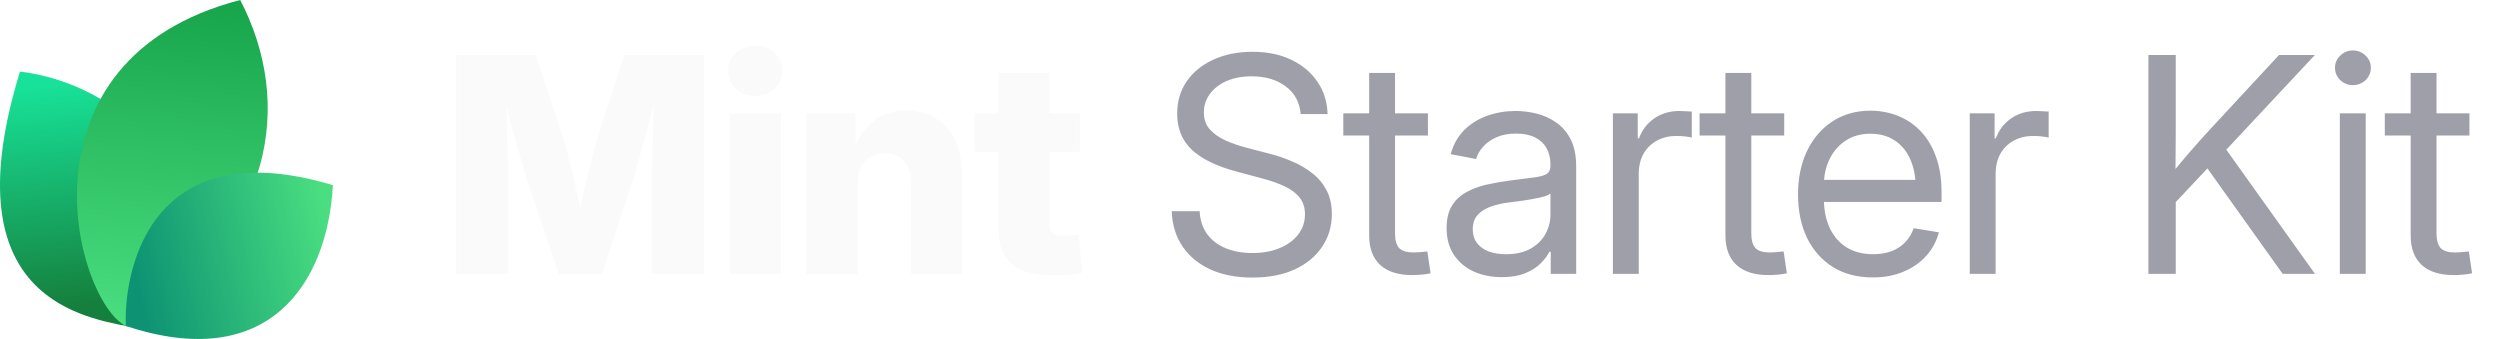
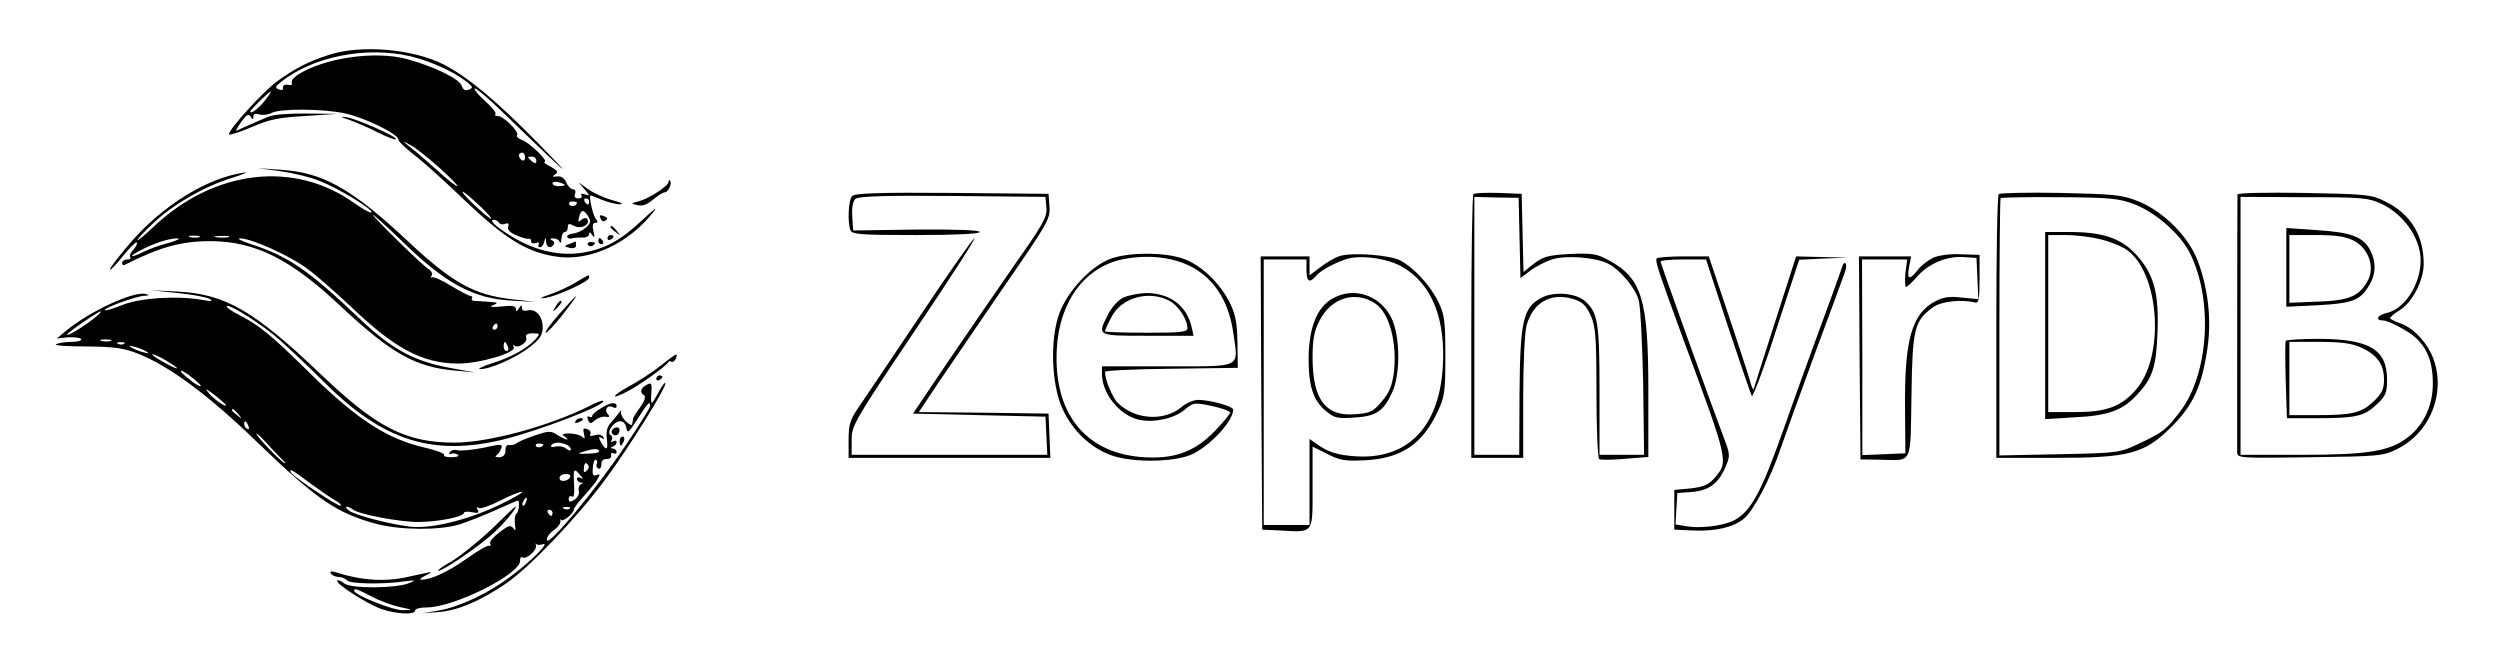
- <svg xmlns="http://www.w3.org/2000/svg" width="177" height="24" viewBox="0 0 177 24" fill="none">
-   <path d="M9.061 23.108C5.268 22.377 -3.391 20.627 1.417 5.064C9.634 6.099 16.973 14.064 9.061 23.108Z" fill="url(#paint0_linear_17557_2145)" />
-   <path d="M8.919 23.094C5.276 21.222 0.784 4.209 17.007 0C20.757 7.193 19.621 16.545 8.919 23.094Z" fill="url(#paint1_linear_17557_2145)" />
-   <path d="M8.914 23.079C8.735 19.882 10.159 9.085 23.57 13.111C23.181 20.123 18.984 26.418 8.914 23.079Z" fill="url(#paint2_linear_17557_2145)" />
-   <path d="M32.301 19.392V3.894H37.938L39.925 9.948C40.036 10.315 40.164 10.787 40.31 11.362C40.462 11.938 40.611 12.552 40.757 13.204C40.91 13.855 41.048 14.483 41.173 15.086C41.305 15.682 41.412 16.192 41.495 16.615H40.695C40.771 16.192 40.871 15.682 40.996 15.086C41.128 14.49 41.267 13.866 41.412 13.214C41.565 12.562 41.714 11.948 41.86 11.373C42.005 10.79 42.133 10.315 42.244 9.948L44.2 3.894H49.848V19.392H46.166V12.704C46.166 12.357 46.173 11.917 46.187 11.383C46.2 10.849 46.214 10.27 46.228 9.646C46.249 9.022 46.266 8.391 46.28 7.753C46.301 7.115 46.311 6.519 46.311 5.964H46.623C46.485 6.561 46.332 7.181 46.166 7.826C45.999 8.471 45.833 9.102 45.666 9.719C45.507 10.336 45.351 10.901 45.198 11.414C45.053 11.928 44.928 12.357 44.824 12.704L42.608 19.392H39.561L37.314 12.704C37.203 12.357 37.072 11.928 36.919 11.414C36.773 10.901 36.614 10.34 36.441 9.729C36.274 9.112 36.104 8.481 35.931 7.836C35.764 7.192 35.608 6.567 35.463 5.964H35.827C35.834 6.512 35.844 7.105 35.858 7.743C35.872 8.374 35.886 9.005 35.9 9.636C35.92 10.26 35.938 10.839 35.952 11.373C35.965 11.907 35.972 12.351 35.972 12.704V19.392H32.301ZM51.668 19.392V8.024H55.288V19.392H51.668ZM53.468 6.786C52.927 6.786 52.473 6.616 52.105 6.276C51.738 5.93 51.554 5.507 51.554 5.007C51.554 4.508 51.738 4.088 52.105 3.749C52.473 3.409 52.927 3.239 53.468 3.239C54.009 3.239 54.463 3.409 54.83 3.749C55.198 4.082 55.382 4.501 55.382 5.007C55.382 5.507 55.198 5.93 54.83 6.276C54.463 6.616 54.009 6.786 53.468 6.786ZM60.708 13.027V19.392H57.088V8.024H60.551L60.593 10.967H60.281C60.593 10.024 61.061 9.268 61.685 8.7C62.309 8.124 63.138 7.836 64.171 7.836C64.975 7.836 65.672 8.017 66.262 8.377C66.851 8.731 67.302 9.234 67.614 9.885C67.933 10.537 68.092 11.307 68.092 12.194V19.392H64.483V12.912C64.483 12.26 64.32 11.754 63.994 11.394C63.675 11.033 63.221 10.853 62.632 10.853C62.25 10.853 61.914 10.936 61.623 11.102C61.332 11.269 61.106 11.515 60.947 11.841C60.787 12.16 60.708 12.555 60.708 13.027ZM76.456 8.024V10.749H69.008V8.024H76.456ZM70.683 5.163H74.292V15.783C74.292 16.102 74.361 16.334 74.5 16.48C74.646 16.625 74.899 16.698 75.259 16.698C75.405 16.698 75.596 16.688 75.831 16.667C76.074 16.646 76.251 16.629 76.362 16.615L76.632 19.309C76.313 19.378 75.963 19.427 75.582 19.455C75.207 19.482 74.836 19.496 74.469 19.496C73.2 19.496 72.25 19.222 71.619 18.674C70.995 18.127 70.683 17.308 70.683 16.22V5.163Z" fill="#FAFAFA" />
-   <path d="M88.667 19.652C87.523 19.652 86.528 19.458 85.682 19.07C84.843 18.681 84.188 18.137 83.716 17.437C83.245 16.736 82.992 15.908 82.957 14.951H84.933C84.968 15.596 85.148 16.14 85.474 16.584C85.8 17.021 86.24 17.354 86.795 17.582C87.35 17.804 87.974 17.915 88.667 17.915C89.388 17.915 90.026 17.801 90.581 17.572C91.143 17.343 91.583 17.024 91.902 16.615C92.228 16.199 92.391 15.717 92.391 15.169C92.391 14.698 92.266 14.306 92.017 13.994C91.767 13.675 91.413 13.408 90.956 13.193C90.498 12.978 89.954 12.787 89.323 12.621L87.502 12.132C86.123 11.765 85.082 11.255 84.382 10.603C83.689 9.944 83.342 9.095 83.342 8.055C83.342 7.174 83.571 6.404 84.028 5.746C84.486 5.087 85.117 4.577 85.921 4.217C86.726 3.849 87.645 3.666 88.678 3.666C89.718 3.666 90.63 3.853 91.413 4.227C92.204 4.602 92.824 5.122 93.275 5.787C93.726 6.446 93.965 7.209 93.993 8.076H92.089C92.013 7.23 91.656 6.574 91.018 6.11C90.387 5.638 89.586 5.403 88.615 5.403C87.95 5.403 87.36 5.513 86.847 5.735C86.341 5.957 85.946 6.262 85.661 6.651C85.377 7.032 85.235 7.469 85.235 7.961C85.235 8.447 85.377 8.849 85.661 9.168C85.946 9.48 86.317 9.74 86.774 9.948C87.232 10.149 87.724 10.319 88.251 10.457L89.884 10.884C90.439 11.023 90.977 11.206 91.496 11.435C92.023 11.657 92.495 11.934 92.911 12.267C93.334 12.593 93.67 12.995 93.92 13.474C94.17 13.945 94.294 14.504 94.294 15.149C94.294 16.015 94.066 16.788 93.608 17.468C93.157 18.148 92.512 18.681 91.673 19.07C90.834 19.458 89.832 19.652 88.667 19.652ZM101.097 8.024V9.594H95.106V8.024H101.097ZM96.937 5.163H98.767V16.521C98.767 17 98.865 17.347 99.059 17.562C99.26 17.77 99.6 17.874 100.078 17.874C100.21 17.874 100.366 17.867 100.546 17.853C100.733 17.832 100.903 17.815 101.056 17.801L101.285 19.351C101.097 19.392 100.886 19.423 100.65 19.444C100.414 19.465 100.189 19.475 99.974 19.475C98.996 19.475 98.244 19.236 97.717 18.758C97.197 18.272 96.937 17.579 96.937 16.677V5.163ZM106.33 19.621C105.595 19.621 104.932 19.489 104.343 19.226C103.754 18.955 103.285 18.564 102.939 18.05C102.592 17.53 102.419 16.896 102.419 16.147C102.419 15.495 102.547 14.965 102.804 14.556C103.06 14.146 103.403 13.828 103.833 13.599C104.263 13.363 104.742 13.186 105.269 13.068C105.796 12.95 106.333 12.857 106.881 12.787C107.574 12.69 108.132 12.617 108.555 12.569C108.978 12.52 109.287 12.441 109.481 12.33C109.675 12.212 109.772 12.014 109.772 11.737V11.654C109.772 11.203 109.679 10.815 109.492 10.489C109.311 10.163 109.041 9.91 108.68 9.729C108.32 9.549 107.872 9.459 107.338 9.459C106.805 9.459 106.34 9.546 105.945 9.719C105.556 9.892 105.241 10.118 104.998 10.395C104.755 10.665 104.593 10.953 104.509 11.258L102.71 10.915C102.897 10.222 103.22 9.65 103.677 9.199C104.135 8.748 104.679 8.412 105.31 8.19C105.941 7.968 106.607 7.857 107.307 7.857C107.8 7.857 108.295 7.92 108.795 8.044C109.301 8.169 109.765 8.381 110.188 8.679C110.611 8.97 110.951 9.369 111.208 9.875C111.464 10.374 111.593 11.005 111.593 11.768V19.392H109.793V17.822H109.7C109.568 18.085 109.363 18.359 109.086 18.643C108.809 18.921 108.444 19.153 107.994 19.34C107.543 19.527 106.988 19.621 106.33 19.621ZM106.621 17.998C107.321 17.998 107.904 17.867 108.368 17.603C108.84 17.333 109.19 16.986 109.419 16.563C109.654 16.133 109.772 15.682 109.772 15.211V13.692C109.703 13.769 109.554 13.841 109.325 13.911C109.096 13.973 108.829 14.032 108.524 14.088C108.226 14.143 107.921 14.192 107.609 14.233C107.304 14.275 107.033 14.309 106.798 14.337C106.354 14.393 105.938 14.49 105.549 14.628C105.168 14.76 104.86 14.954 104.624 15.211C104.388 15.467 104.27 15.811 104.27 16.241C104.27 16.615 104.367 16.934 104.561 17.198C104.762 17.461 105.04 17.662 105.393 17.801C105.747 17.933 106.156 17.998 106.621 17.998ZM114.193 19.392V8.024H115.951V9.792H116.045C116.253 9.209 116.61 8.741 117.116 8.388C117.622 8.034 118.219 7.857 118.905 7.857C119.058 7.857 119.217 7.864 119.384 7.878C119.55 7.885 119.682 7.892 119.779 7.899V9.74C119.716 9.719 119.578 9.695 119.363 9.667C119.155 9.639 118.922 9.625 118.666 9.625C118.174 9.625 117.726 9.733 117.324 9.948C116.922 10.163 116.603 10.471 116.367 10.874C116.138 11.276 116.024 11.758 116.024 12.319V19.392H114.193ZM126.322 8.024V9.594H120.33V8.024H126.322ZM122.161 5.163H123.992V16.521C123.992 17 124.089 17.347 124.283 17.562C124.484 17.77 124.824 17.874 125.302 17.874C125.434 17.874 125.59 17.867 125.77 17.853C125.958 17.832 126.127 17.815 126.28 17.801L126.509 19.351C126.322 19.392 126.11 19.423 125.874 19.444C125.639 19.465 125.413 19.475 125.198 19.475C124.221 19.475 123.468 19.236 122.941 18.758C122.421 18.272 122.161 17.579 122.161 16.677V5.163ZM132.604 19.642C131.502 19.642 130.555 19.396 129.765 18.903C128.974 18.404 128.364 17.714 127.934 16.834C127.511 15.946 127.3 14.927 127.3 13.775C127.3 12.611 127.511 11.584 127.934 10.697C128.364 9.802 128.964 9.102 129.734 8.596C130.51 8.089 131.408 7.836 132.428 7.836C133.1 7.836 133.738 7.954 134.341 8.19C134.952 8.426 135.489 8.783 135.954 9.261C136.425 9.74 136.793 10.343 137.056 11.071C137.327 11.792 137.462 12.645 137.462 13.63V14.296H128.433V12.735H136.463L135.631 13.297C135.631 12.541 135.506 11.876 135.257 11.3C135.007 10.725 134.643 10.277 134.165 9.958C133.686 9.632 133.107 9.469 132.428 9.469C131.748 9.469 131.162 9.632 130.67 9.958C130.177 10.284 129.796 10.725 129.526 11.279C129.262 11.827 129.13 12.441 129.13 13.12V14.046C129.13 14.864 129.273 15.572 129.557 16.168C129.841 16.757 130.243 17.211 130.763 17.53C131.283 17.842 131.901 17.998 132.615 17.998C133.093 17.998 133.523 17.929 133.905 17.79C134.293 17.645 134.619 17.433 134.882 17.156C135.153 16.879 135.354 16.546 135.486 16.157L137.275 16.449C137.108 17.08 136.81 17.634 136.38 18.113C135.95 18.591 135.413 18.966 134.768 19.236C134.123 19.507 133.402 19.642 132.604 19.642ZM139.459 19.392V8.024H141.217V9.792H141.311C141.519 9.209 141.876 8.741 142.382 8.388C142.888 8.034 143.485 7.857 144.171 7.857C144.324 7.857 144.483 7.864 144.649 7.878C144.816 7.885 144.948 7.892 145.045 7.899V9.74C144.982 9.719 144.844 9.695 144.629 9.667C144.421 9.639 144.188 9.625 143.932 9.625C143.439 9.625 142.992 9.733 142.59 9.948C142.188 10.163 141.869 10.471 141.633 10.874C141.404 11.276 141.29 11.758 141.29 12.319V19.392H139.459ZM153.429 14.961V12.715C153.783 12.257 154.136 11.82 154.49 11.404C154.844 10.981 155.204 10.565 155.572 10.156C155.939 9.74 156.314 9.327 156.695 8.918L161.355 3.894H163.893L157.277 10.967H157.184L153.429 14.961ZM152.108 19.392V3.894H154.043V9.241L154.022 12.559L154.043 13.505V19.392H152.108ZM161.615 19.392L155.967 11.477L157.173 9.969L163.903 19.392H161.615ZM165.661 19.392V8.024H167.492V19.392H165.661ZM166.587 6.027C166.24 6.027 165.942 5.909 165.692 5.673C165.443 5.43 165.318 5.139 165.318 4.799C165.318 4.459 165.443 4.172 165.692 3.936C165.942 3.693 166.24 3.572 166.587 3.572C166.934 3.572 167.232 3.693 167.482 3.936C167.731 4.172 167.856 4.459 167.856 4.799C167.856 5.139 167.731 5.43 167.482 5.673C167.232 5.909 166.934 6.027 166.587 6.027ZM174.836 8.024V9.594H168.844V8.024H174.836ZM170.675 5.163H172.506V16.521C172.506 17 172.603 17.347 172.797 17.562C172.998 17.77 173.338 17.874 173.816 17.874C173.948 17.874 174.104 17.867 174.284 17.853C174.472 17.832 174.641 17.815 174.794 17.801L175.023 19.351C174.836 19.392 174.624 19.423 174.388 19.444C174.153 19.465 173.927 19.475 173.712 19.475C172.735 19.475 171.982 19.236 171.455 18.758C170.935 18.272 170.675 17.579 170.675 16.677V5.163Z" fill="#9F9FA9" />
-   <defs>
-     <linearGradient id="paint0_linear_17557_2145" x1="3.776" y1="5.916" x2="5.232" y2="21.559" gradientUnits="userSpaceOnUse">
-       <stop stop-color="#18E299" />
-       <stop offset="1" stop-color="#15803D" />
-     </linearGradient>
-     <linearGradient id="paint1_linear_17557_2145" x1="12.171" y1="-0.718" x2="10.19" y2="22.983" gradientUnits="userSpaceOnUse">
-       <stop stop-color="#16A34A" />
-       <stop offset="1" stop-color="#4ADE80" />
-     </linearGradient>
-     <linearGradient id="paint2_linear_17557_2145" x1="23.133" y1="15.353" x2="9.338" y2="18.52" gradientUnits="userSpaceOnUse">
-       <stop stop-color="#4ADE80" />
-       <stop offset="1" stop-color="#0D9373" />
-     </linearGradient>
-   </defs>
+ <svg xmlns="http://www.w3.org/2000/svg" version="1.0" width="819pt" height="214pt" viewBox="0 0 819 214" preserveAspectRatio="xMidYMid meet">
+   <g transform="translate(0,214) scale(0.1,-0.1)" fill="#000000" stroke="none">
+     <path d="M1080 1961 c-69 -22 -112 -44 -173 -88 -46 -34 -157 -156 -157 -173 0 -4 33 6 73 23 59 26 90 32 177 37 l105 7 -97 1 c-54 1 -109 -3 -125 -9 -51 -21 -98 -42 -107 -47 -6 -3 1 9 13 27 18 25 26 30 32 19 7 -10 9 -11 9 0 0 9 7 11 20 7 10 -3 29 -1 40 5 27 15 165 14 238 -1 64 -13 177 -68 177 -86 0 -6 23 -28 50 -49 28 -21 104 -89 169 -152 131 -124 200 -167 294 -182 112 -19 244 42 326 150 11 14 -7 0 -40 -31 -71 -67 -123 -95 -196 -107 -71 -11 -148 5 -219 46 -58 33 -91 62 -71 62 6 0 13 -4 17 -10 3 -5 12 -7 20 -3 10 3 13 1 10 -9 -4 -10 5 -20 27 -29 18 -8 36 -13 41 -11 4 1 7 -3 7 -9 0 -6 7 -8 16 -5 8 3 12 2 9 -4 -3 -6 -2 -10 4 -10 5 0 12 8 14 18 4 16 5 16 6 0 1 -19 16 -24 25 -9 4 5 0 12 -6 14 -8 4 -7 6 4 6 9 1 19 -5 21 -11 3 -7 6 -3 6 10 1 12 6 22 11 22 6 0 10 7 10 15 0 13 4 14 21 5 22 -12 54 4 43 22 -3 5 -11 5 -19 -2 -11 -9 -12 -7 -8 9 7 26 15 26 30 2 10 -16 8 -22 -8 -37 -10 -9 -29 -18 -42 -19 -12 -1 -20 -6 -19 -11 2 -5 9 -7 15 -5 7 2 22 3 35 3 12 -1 22 4 22 11 0 8 4 7 10 -3 8 -11 9 -8 4 13 -4 18 -2 27 6 27 9 0 10 3 1 14 -9 11 -23 76 -16 76 1 0 19 -7 38 -15 20 -8 47 -15 59 -14 13 0 1 6 -25 13 -27 7 -63 24 -80 36 l-32 23 20 -23 c18 -21 18 -23 2 -17 -11 4 -16 3 -12 -3 3 -6 -1 -10 -10 -10 -11 0 -15 5 -11 15 3 8 0 15 -7 15 -7 0 -17 10 -22 23 -7 14 -17 21 -30 19 -15 -2 -17 -1 -6 7 11 7 8 12 -15 25 -16 8 -25 15 -20 16 15 0 -47 61 -73 71 -13 5 -21 12 -17 16 9 9 -44 63 -63 63 -8 0 -11 3 -8 7 4 3 -12 23 -36 44 -23 21 -37 39 -31 39 7 0 59 -45 115 -101 193 -186 225 -214 89 -75 -136 138 -229 215 -307 255 -101 51 -270 65 -373 32z m263 -5 c68 -16 142 -50 186 -84 21 -17 22 -20 6 -26 -11 -4 -18 0 -22 12 -5 22 -90 64 -178 88 -104 29 -274 5 -361 -52 -13 -9 -21 -20 -18 -26 3 -5 -2 -8 -12 -6 -11 2 -18 -2 -17 -9 2 -8 -4 -10 -13 -6 -14 5 -13 9 7 25 105 83 278 117 422 84z m-475 -145 c-20 -26 -48 -47 -48 -36 0 5 61 65 67 65 2 0 -6 -13 -19 -29z m573 -222 c35 -32 61 -58 57 -59 -4 0 -32 21 -61 48 -29 26 -68 60 -87 75 -34 27 -34 28 -4 11 17 -9 59 -43 95 -75z m279 35 c0 -8 -4 -12 -10 -9 -5 3 -10 10 -10 16 0 5 5 9 10 9 6 0 10 -7 10 -16z m37 -11 c0 -9 -4 -10 -14 -2 -7 6 -13 12 -13 14 0 1 6 2 13 2 8 0 14 -6 14 -14z m93 -79 c0 -2 -9 -4 -20 -4 -11 0 -20 4 -20 9 0 5 9 7 20 4 11 -3 20 -7 20 -9z m-241 -109 c6 -14 -82 65 -93 84 -5 9 13 -4 40 -29 27 -24 51 -49 53 -55z m321 55 c0 -5 -2 -10 -4 -10 -3 0 -8 5 -11 10 -3 6 -1 10 4 10 6 0 11 -4 11 -10z m-40 -4 c0 -11 -19 -15 -25 -6 -3 5 1 10 9 10 9 0 16 -2 16 -4z" />
+     <path d="M1145 1747 c22 -8 64 -26 93 -41 30 -15 56 -25 59 -22 7 7 -126 66 -162 72 -23 3 -21 1 10 -9z" />
+     <path d="M920 1579 c41 -6 100 -20 130 -33 61 -24 175 -94 167 -102 -3 -3 -27 10 -54 29 -198 143 -461 112 -660 -76 -29 -28 -53 -47 -53 -44 0 3 21 27 48 52 65 63 170 124 261 152 42 13 58 21 37 17 -119 -18 -262 -107 -366 -226 -39 -45 -70 -85 -70 -91 0 -5 19 14 41 42 23 29 44 49 47 47 3 -3 -2 -14 -11 -24 -10 -10 -14 -22 -10 -25 3 -4 -1 -7 -10 -7 -9 0 -17 -5 -17 -11 0 -6 3 -9 8 -7 116 59 186 78 282 78 146 -1 262 -58 429 -216 164 -153 243 -197 372 -208 l64 -6 -77 14 c-121 22 -194 61 -302 164 -165 157 -232 203 -356 243 -30 10 -45 18 -34 18 36 1 165 -57 223 -101 31 -23 94 -79 141 -123 142 -136 233 -185 348 -186 71 -1 196 36 185 54 -3 7 -3 9 2 5 12 -11 45 11 39 26 -4 9 3 14 21 14 25 0 25 -1 9 -20 -28 -30 -80 -59 -142 -78 -31 -10 -49 -19 -40 -19 31 -2 117 36 162 71 33 25 43 39 44 63 1 37 -22 65 -49 58 -12 -3 -19 0 -19 8 0 11 -2 11 -10 -1 -7 -11 -10 -12 -10 -2 0 10 -12 12 -47 8 -33 -3 -42 -2 -28 4 18 8 17 9 -10 11 -16 1 -38 3 -47 3 -9 0 -15 3 -12 8 3 4 1 8 -3 8 -5 0 -35 15 -66 34 -30 19 -59 31 -63 27 -4 -3 -4 -1 0 6 3 6 0 15 -8 20 -19 10 -187 175 -184 179 2 1 44 -37 94 -85 144 -141 236 -190 364 -196 l75 -4 -80 9 c-123 14 -195 55 -340 191 -184 172 -278 225 -418 233 l-72 5 75 -10z m-267 -216 c-7 -2 -21 -2 -30 0 -10 3 -4 5 12 5 17 0 24 -2 18 -5z m95 0 c-10 -2 -28 -2 -40 0 -13 2 -5 4 17 4 22 1 32 -1 23 -4z m-196 -19 c-29 -7 -66 -21 -82 -29 -39 -20 -53 -18 -15 2 45 25 97 42 125 42 14 0 2 -6 -28 -15z m1078 -274 c0 -5 -5 -10 -11 -10 -5 0 -7 5 -4 10 3 6 8 10 11 10 2 0 4 -4 4 -10z m34 -65 c3 -8 1 -15 -4 -15 -6 0 -10 7 -10 15 0 8 2 15 4 15 2 0 6 -7 10 -15z" />
+     <path d="M2190 1544 c0 -13 -63 -54 -96 -63 -28 -7 -28 -8 -6 -13 15 -4 32 1 51 18 16 13 33 24 39 24 11 0 25 30 17 38 -3 3 -5 1 -5 -4z" />
+     <path d="M2792 1498 c-13 -13 -16 -85 -6 -112 5 -14 34 -16 215 -16 133 0 209 4 209 10 0 6 -74 9 -207 8 l-208 -3 -3 46 c-2 30 2 50 11 58 11 8 96 11 318 9 l304 -3 3 -35 c3 -31 -11 -55 -106 -190 -59 -85 -158 -229 -220 -320 l-111 -165 217 -5 217 -5 3 -62 3 -63 -321 0 -320 0 0 49 c0 47 8 61 206 356 114 169 202 306 196 304 -6 -2 -86 -116 -178 -254 -92 -137 -182 -272 -201 -299 -28 -41 -33 -57 -33 -107 l0 -59 330 0 331 0 -3 73 -3 72 -213 3 -212 2 62 93 c34 50 131 192 215 315 146 211 154 225 151 265 l-3 42 -315 3 c-237 2 -319 -1 -328 -10z" />
+     <path d="M4827 1504 c-4 -4 -7 -200 -7 -436 l0 -428 85 0 85 0 0 198 c0 110 5 214 11 236 21 75 79 108 151 87 32 -10 43 -20 59 -54 16 -37 19 -67 19 -254 0 -116 4 -214 9 -217 5 -3 43 -3 85 1 l76 6 0 216 c0 302 -21 370 -131 429 -38 21 -54 23 -126 20 -70 -4 -86 -8 -117 -31 l-35 -28 -3 128 -3 128 -75 3 c-42 1 -79 0 -83 -4z m151 -143 l3 -132 32 24 c18 14 50 30 71 37 46 15 143 7 185 -14 38 -20 87 -77 99 -118 6 -18 12 -140 15 -270 l3 -238 -73 0 -73 0 0 210 c0 222 -5 256 -48 294 -30 26 -101 32 -141 11 -61 -31 -71 -75 -73 -310 l-1 -205 -73 0 -74 0 0 423 0 422 72 -2 73 -1 3 -131z" />
+     <path d="M6548 1504 c-5 -4 -8 -200 -8 -436 l0 -428 189 0 c248 0 296 13 386 103 71 71 99 134 117 259 13 92 2 192 -32 283 -30 80 -113 163 -196 196 -53 21 -79 23 -254 27 -107 2 -198 0 -202 -4z m444 -33 c70 -27 151 -98 182 -160 77 -153 62 -395 -31 -518 -47 -61 -55 -68 -133 -105 -65 -31 -66 -32 -262 -36 l-198 -4 0 419 c0 231 2 422 4 424 3 2 89 4 193 3 168 -1 194 -4 245 -23z" />
+     <path d="M6700 1074 l0 -307 98 6 c108 5 157 23 203 74 51 54 63 91 67 205 5 130 -12 191 -71 255 -49 53 -109 73 -219 73 l-78 0 0 -306z m181 282 c31 -7 70 -23 87 -35 107 -76 125 -349 29 -458 -48 -55 -96 -73 -199 -73 l-88 0 0 290 0 290 58 0 c31 0 82 -6 113 -14z" />
+     <path d="M7330 1503 c-1 -20 -1 -830 -1 -846 1 -18 14 -18 239 -15 225 3 239 4 285 27 116 57 166 202 110 316 -23 45 -62 83 -100 96 -18 6 -33 14 -33 17 1 4 15 16 33 27 40 25 77 97 77 150 0 95 -43 165 -128 206 -44 22 -62 23 -264 27 -120 2 -218 0 -218 -5z m470 -30 c74 -34 130 -113 130 -186 0 -78 -52 -159 -110 -172 -32 -7 -41 -25 -12 -25 9 0 40 -13 68 -30 66 -37 94 -90 94 -176 0 -72 -29 -135 -80 -175 -59 -47 -130 -59 -352 -59 l-198 0 0 423 0 422 208 -1 c187 0 211 -2 252 -21z" />
+     <path d="M7490 1264 l0 -129 102 5 c114 6 140 16 168 63 24 38 25 78 5 117 -23 44 -62 59 -174 66 l-101 7 0 -129z m220 88 c47 -23 70 -83 49 -127 -27 -54 -61 -70 -165 -73 l-94 -4 0 111 0 111 88 0 c63 0 97 -5 122 -18z" />
+     <path d="M7488 1023 c-2 -5 -2 -63 0 -130 l4 -123 98 0 c127 0 155 6 196 45 30 28 34 39 34 81 0 99 -57 133 -222 134 -59 0 -108 -3 -110 -7z m248 -22 c52 -24 74 -55 74 -105 0 -31 -7 -45 -34 -71 -41 -38 -69 -45 -187 -45 l-89 0 0 120 0 120 98 0 c73 0 107 -5 138 -19z" />
+     <path d="M1967 1425 c3 -8 9 -12 14 -9 12 7 11 11 -5 17 -10 4 -13 1 -9 -8z" />
+     <path d="M2000 1396 c0 -2 8 -10 18 -17 15 -13 16 -12 3 4 -13 16 -21 21 -21 13z" />
+     <path d="M1990 1359 c0 -5 5 -7 10 -4 6 3 10 8 10 11 0 2 -4 4 -10 4 -5 0 -10 -5 -10 -11z" />
+     <path d="M1960 1350 c0 -5 5 -10 11 -10 5 0 7 5 4 10 -3 6 -8 10 -11 10 -2 0 -4 -4 -4 -10z" />
+     <path d="M1866 1341 c-19 -7 -19 -8 0 -13 13 -3 21 0 21 8 0 8 -1 14 -1 13 -1 0 -10 -4 -20 -8z" />
+     <path d="M1926 1338 c3 -5 10 -6 15 -3 13 9 11 12 -6 12 -8 0 -12 -4 -9 -9z" />
+     <path d="M3640 1293 c-64 -23 -141 -104 -169 -178 -32 -85 -27 -235 10 -315 34 -72 89 -125 158 -151 71 -26 215 -24 271 5 60 31 130 108 130 144 0 11 -76 32 -115 32 -15 0 -40 -11 -55 -24 -57 -47 -151 -41 -207 13 -18 17 -43 76 -43 103 0 4 98 9 218 10 l217 3 -1 81 c-1 64 -6 92 -24 130 -33 67 -96 127 -155 147 -61 21 -175 21 -235 0z m216 -8 c102 -30 167 -113 184 -234 17 -119 33 -111 -216 -111 l-214 0 0 -25 c0 -64 58 -136 121 -150 48 -11 116 4 149 32 30 25 32 25 90 13 33 -7 60 -17 60 -22 0 -4 -24 -33 -52 -62 -67 -68 -135 -92 -242 -83 -183 16 -285 146 -274 353 8 156 92 270 218 295 60 12 124 10 176 -6z" />
+     <path d="M3678 1164 c-16 -8 -37 -32 -48 -54 -36 -71 -38 -70 130 -70 l150 0 -6 28 c-16 71 -72 112 -149 112 -27 -1 -62 -8 -77 -16z m152 -9 c30 -15 60 -61 60 -90 0 -13 -20 -15 -135 -15 -74 0 -135 2 -135 5 0 3 9 24 21 46 32 64 122 89 189 54z" />
+     <path d="M4388 1301 c-15 -5 -43 -21 -62 -36 l-36 -27 0 31 0 31 -80 0 -80 0 2 -447 3 -448 60 -3 c110 -6 105 -12 105 142 l0 133 48 -24 c40 -21 58 -24 122 -21 120 6 189 52 239 158 24 50 26 66 26 185 0 115 -3 135 -23 176 -27 55 -80 112 -125 136 -36 18 -158 27 -199 14z m207 -36 c97 -56 143 -173 131 -335 -14 -192 -117 -295 -283 -285 -62 4 -93 14 -130 41 l-23 16 0 -141 0 -141 -75 0 -75 0 0 435 0 435 70 0 70 0 0 -35 c0 -38 10 -44 31 -19 14 17 59 42 99 55 46 15 137 3 185 -26z" />
+     <path d="M4362 1160 c-48 -29 -73 -93 -75 -188 -1 -94 14 -143 56 -178 28 -23 37 -26 93 -22 72 4 97 21 125 83 28 61 26 188 -4 246 -39 75 -126 101 -195 59z m143 -14 c47 -31 73 -129 61 -229 -6 -42 -15 -64 -40 -93 -28 -33 -39 -38 -87 -41 -96 -8 -139 48 -139 185 0 61 5 87 23 122 37 74 117 99 182 56z" />
+     <path d="M6334 1296 c-17 -8 -40 -25 -51 -40 -28 -35 -36 -33 -29 9 l7 35 -86 0 -85 0 2 -332 3 -333 65 -1 c107 -2 98 -21 102 209 3 221 9 245 70 290 26 20 94 27 138 16 12 -3 15 10 15 76 l0 80 -60 2 c-34 2 -73 -3 -91 -11z m144 -69 l3 -67 -53 5 c-40 5 -61 2 -88 -12 -77 -40 -102 -128 -99 -356 l1 -142 -70 -3 -71 -3 0 321 -1 320 74 0 74 0 -6 -45 c-2 -25 -1 -45 2 -45 4 0 19 14 34 31 36 43 96 70 152 67 l45 -3 3 -68z" />
+     <path d="M5427 1293 c-5 -9 6 -42 87 -263 151 -408 149 -402 102 -457 -19 -21 -35 -28 -77 -33 l-54 -5 0 -65 0 -65 62 -3 c72 -3 130 10 165 38 31 24 88 131 121 230 14 41 65 181 112 310 48 129 92 248 97 263 6 15 8 31 4 34 -3 3 -8 0 -10 -8 -7 -22 -55 -154 -103 -284 -24 -66 -67 -185 -95 -265 -69 -194 -103 -257 -158 -285 -35 -18 -112 -27 -155 -19 l-36 6 3 52 3 51 44 3 c58 4 89 27 112 78 18 42 18 43 -6 106 -45 119 -205 565 -205 571 0 4 33 7 74 7 l75 0 71 -217 c40 -120 75 -223 79 -230 3 -6 40 91 80 217 l75 229 80 4 81 3 -86 2 -85 2 -68 -212 c-38 -117 -69 -217 -71 -223 -1 -5 -8 10 -14 34 -7 24 -40 124 -73 223 l-60 178 -84 0 c-45 0 -85 -3 -87 -7z" />
+     <path d="M1885 1214 c-22 -13 -60 -31 -85 -39 -32 -11 -36 -14 -14 -11 40 6 144 54 144 66 0 12 4 13 -45 -16z" />
+     <path d="M583 1180 c49 -5 96 -14 105 -20 12 -7 4 -8 -28 -2 -84 14 -201 6 -259 -17 -29 -12 -56 -20 -58 -17 -6 6 103 46 130 47 17 1 18 2 4 6 -39 10 -184 -57 -261 -121 l-30 -25 37 4 c20 1 40 -1 43 -6 3 -5 -12 -9 -33 -9 -21 0 -43 -4 -50 -8 -6 -4 39 -7 100 -7 93 -1 122 -5 170 -24 103 -41 231 -136 390 -290 195 -188 260 -232 389 -267 79 -21 207 -22 273 -2 28 9 81 30 119 47 38 17 70 31 72 31 8 0 4 -39 -5 -44 -4 -3 -6 -18 -4 -33 3 -21 2 -24 -5 -14 -9 12 -16 10 -46 -13 -20 -15 -34 -32 -30 -37 3 -5 1 -8 -4 -7 -5 2 -38 -17 -73 -42 -62 -44 -119 -70 -149 -69 -8 0 -1 6 15 14 17 8 21 13 10 10 -11 -2 -40 -9 -65 -14 -76 -18 -156 -13 -239 14 -16 5 -21 4 -17 -4 4 -6 15 -11 25 -11 9 0 22 -5 29 -12 11 -11 118 -13 192 -2 31 4 33 3 11 -6 -41 -18 -193 -19 -214 -1 -9 8 -19 12 -22 9 -9 -8 96 -76 144 -93 49 -17 111 -20 111 -5 0 6 17 10 37 10 91 0 310 110 307 154 -1 8 3 13 8 10 12 -8 48 24 44 39 -2 7 -1 9 1 5 2 -4 12 -4 21 -1 26 9 -35 -53 -103 -104 -72 -55 -166 -100 -237 -113 l-53 -9 53 4 c62 5 135 36 219 93 76 51 235 218 325 340 78 105 198 298 198 316 -1 6 -10 -6 -21 -26 -11 -21 -21 -38 -24 -38 -2 0 -3 15 -1 34 2 31 0 34 -16 25 -20 -11 -23 -25 -8 -34 6 -4 2 -19 -12 -38 -13 -18 -24 -35 -24 -39 -1 -5 -2 -12 -3 -18 0 -5 -10 -1 -21 10 -12 12 -18 26 -15 33 4 7 -1 3 -9 -8 -9 -11 -22 -27 -30 -36 -7 -9 -11 -29 -8 -47 5 -37 -2 -41 -19 -11 -9 17 -8 20 2 14 8 -5 10 -4 5 4 -5 7 -16 9 -28 5 -13 -4 -18 -2 -14 4 3 5 -1 13 -10 16 -13 5 -15 2 -11 -15 4 -16 3 -19 -6 -10 -6 6 -25 11 -42 11 -23 0 -26 -3 -15 -10 8 -5 11 -10 7 -10 -4 0 -18 7 -31 15 -21 14 -28 14 -72 -1 -27 -9 -54 -20 -60 -25 -7 -6 -18 -8 -25 -7 -9 2 -14 -5 -13 -18 0 -13 -7 -21 -20 -22 -12 0 -16 2 -10 6 6 4 13 14 16 23 6 15 0 15 -59 2 -37 -7 -74 -11 -84 -8 -9 3 -21 0 -25 -6 -4 -7 -3 -9 2 -6 6 3 16 2 23 -2 7 -5 1 -8 -19 -9 -17 0 -28 3 -25 8 2 4 -28 16 -69 25 -118 28 -216 91 -364 236 -136 134 -172 163 -240 198 -24 12 -42 25 -39 28 9 8 121 -63 178 -115 29 -26 94 -87 144 -137 189 -188 351 -240 579 -186 119 29 345 115 332 128 -2 2 -23 -5 -45 -17 -129 -65 -329 -120 -442 -120 -159 0 -255 49 -436 222 -221 211 -315 265 -473 273 l-85 4 88 -9z m-275 -83 c-34 -27 -88 -60 -88 -53 0 6 102 76 110 76 3 -1 -7 -11 -22 -23z m55 -74 c-7 -2 -21 -2 -30 0 -10 3 -4 5 12 5 17 0 24 -2 18 -5z m44 -9 c-3 -3 -12 -4 -19 -1 -8 3 -5 6 6 6 11 1 17 -2 13 -5z m73 -26 c10 -6 7 -7 -10 -2 -14 3 -32 11 -40 16 -10 6 -7 7 10 2 14 -3 32 -11 40 -16z m64 -29 c20 -12 36 -23 36 -25 0 -5 -44 18 -70 35 -27 19 -2 11 34 -10z m113 -81 c3 -7 -8 -2 -25 10 -17 13 -35 28 -39 34 -3 7 8 2 25 -10 17 -13 35 -28 39 -34z m83 -65 c0 -8 -36 16 -55 38 -16 19 -13 18 18 -5 20 -16 37 -30 37 -33z m1390 -3 c0 -5 -37 -65 -83 -133 -96 -142 -249 -326 -255 -307 -3 7 7 22 21 32 14 10 25 24 23 31 -1 7 -1 8 2 4 4 -9 42 21 42 34 0 4 12 21 26 36 14 15 35 40 46 55 15 23 16 27 3 22 -12 -5 -15 0 -13 24 1 17 6 28 10 26 5 -3 6 -9 3 -14 -3 -5 -1 -11 5 -15 5 -3 10 3 10 13 0 13 6 19 18 18 9 0 16 5 14 12 -1 8 2 11 8 7 5 -3 10 -1 10 4 0 6 -6 11 -12 12 -10 0 -10 2 0 6 6 2 12 9 12 14 0 6 -5 7 -12 3 -6 -4 -8 -3 -4 4 3 6 2 13 -4 17 -14 9 11 45 32 45 10 0 18 -9 20 -22 3 -20 8 -15 37 30 33 52 41 61 41 42z m-1349 -27 c13 -16 12 -17 -3 -4 -10 7 -18 15 -18 17 0 8 8 3 21 -13z m33 -39 c3 -8 2 -12 -4 -9 -6 3 -10 10 -10 16 0 14 7 11 14 -7z m110 -109 c12 -11 15 -16 6 -11 -18 12 -90 87 -90 95 0 3 15 -10 32 -29 17 -19 41 -44 52 -55z m856 49 c0 -8 -19 -13 -24 -6 -3 5 1 9 9 9 8 0 15 -2 15 -3z m74 0 c9 -3 16 -11 16 -16 0 -6 -6 -5 -15 2 -8 7 -24 10 -35 7 -11 -3 -18 -1 -14 4 6 10 26 12 48 3z m109 -21 c3 -5 -14 -9 -37 -9 -33 -2 -36 0 -16 6 34 11 48 11 53 3z m-40 -64 c-9 -9 -12 -7 -10 9 1 14 5 18 11 12 7 -7 6 -14 -1 -21z m-906 -43 c32 -23 69 -49 81 -55 13 -7 21 -15 18 -18 -5 -5 -152 93 -162 108 -11 18 7 8 63 -35z m884 27 c10 -11 10 -14 2 -9 -7 4 -13 2 -13 -3 0 -6 6 -11 13 -12 8 0 8 -2 1 -5 -7 -3 -10 -13 -8 -22 3 -9 -3 -22 -14 -29 -15 -9 -19 -8 -19 3 0 7 4 11 9 8 9 -6 11 6 8 54 -2 36 2 39 21 15z m-33 -5 c-5 -15 -35 -19 -35 -4 0 7 9 13 19 13 11 1 18 -3 16 -9z m-234 -93 c-105 -50 -227 -79 -294 -70 -73 10 -173 37 -195 51 -11 8 -15 14 -9 14 5 0 14 -4 20 -9 16 -15 150 -41 214 -41 64 0 150 17 150 30 0 4 12 5 26 2 20 -4 25 -2 19 8 -5 9 -4 11 3 6 6 -4 37 7 69 23 32 17 65 30 73 30 8 0 -26 -20 -76 -44z m89 10 c-3 -9 -8 -14 -10 -11 -3 3 -2 9 2 15 9 16 15 13 8 -4z m144 -21 c-3 -3 -12 -4 -19 -1 -8 3 -5 6 6 6 11 1 17 -2 13 -5z m-57 -14 c0 -5 -2 -10 -4 -10 -3 0 -8 5 -11 10 -3 6 -1 10 4 10 6 0 11 -4 11 -10z m-591 -275 c26 -14 68 -29 92 -34 43 -9 43 -9 9 -10 -32 -1 -160 50 -160 64 0 9 9 6 59 -20z" />
+     <path d="M2005 731 c-6 -11 9 -23 19 -14 9 9 7 23 -3 23 -6 0 -12 -4 -16 -9z" />
+     <path d="M2030 695 c0 -8 2 -15 4 -15 2 0 6 7 10 15 3 8 1 15 -4 15 -6 0 -10 -7 -10 -15z" />
+     <path d="M1831 1110 c-29 -33 -48 -60 -43 -60 5 0 30 27 56 60 26 33 45 60 43 60 -2 0 -27 -27 -56 -60z" />
+     <path d="M1821 1137 c-13 -21 -12 -21 5 -5 10 10 16 20 13 22 -3 3 -11 -5 -18 -17z" />
+     <path d="M2164 942 c-27 -22 -73 -51 -102 -67 -56 -30 -66 -48 -10 -19 39 19 131 85 136 96 2 5 7 6 12 3 4 -3 10 2 14 10 8 21 5 20 -50 -23z" />
+     <path d="M2150 899 c0 -5 5 -7 10 -4 6 3 10 8 10 11 0 2 -4 4 -10 4 -5 0 -10 -5 -10 -11z" />
+     <path d="M1968 802 c-16 -9 -28 -20 -28 -25 0 -4 -4 -5 -10 -2 -6 3 -7 -1 -4 -10 6 -14 9 -14 23 -2 9 8 24 13 34 12 14 -3 16 0 7 10 -12 15 3 31 20 20 6 -3 10 -1 10 4 0 16 -21 13 -52 -7z" />
+     <path d="M1885 760 c-3 -6 1 -7 9 -4 18 7 21 14 7 14 -6 0 -13 -4 -16 -10z" />
+     <path d="M1609 405 c-43 -40 -101 -87 -130 -104 -30 -17 -49 -31 -43 -31 15 0 117 69 171 115 36 30 92 96 81 95 -2 0 -37 -34 -79 -75z" />
+   </g>
</svg>
